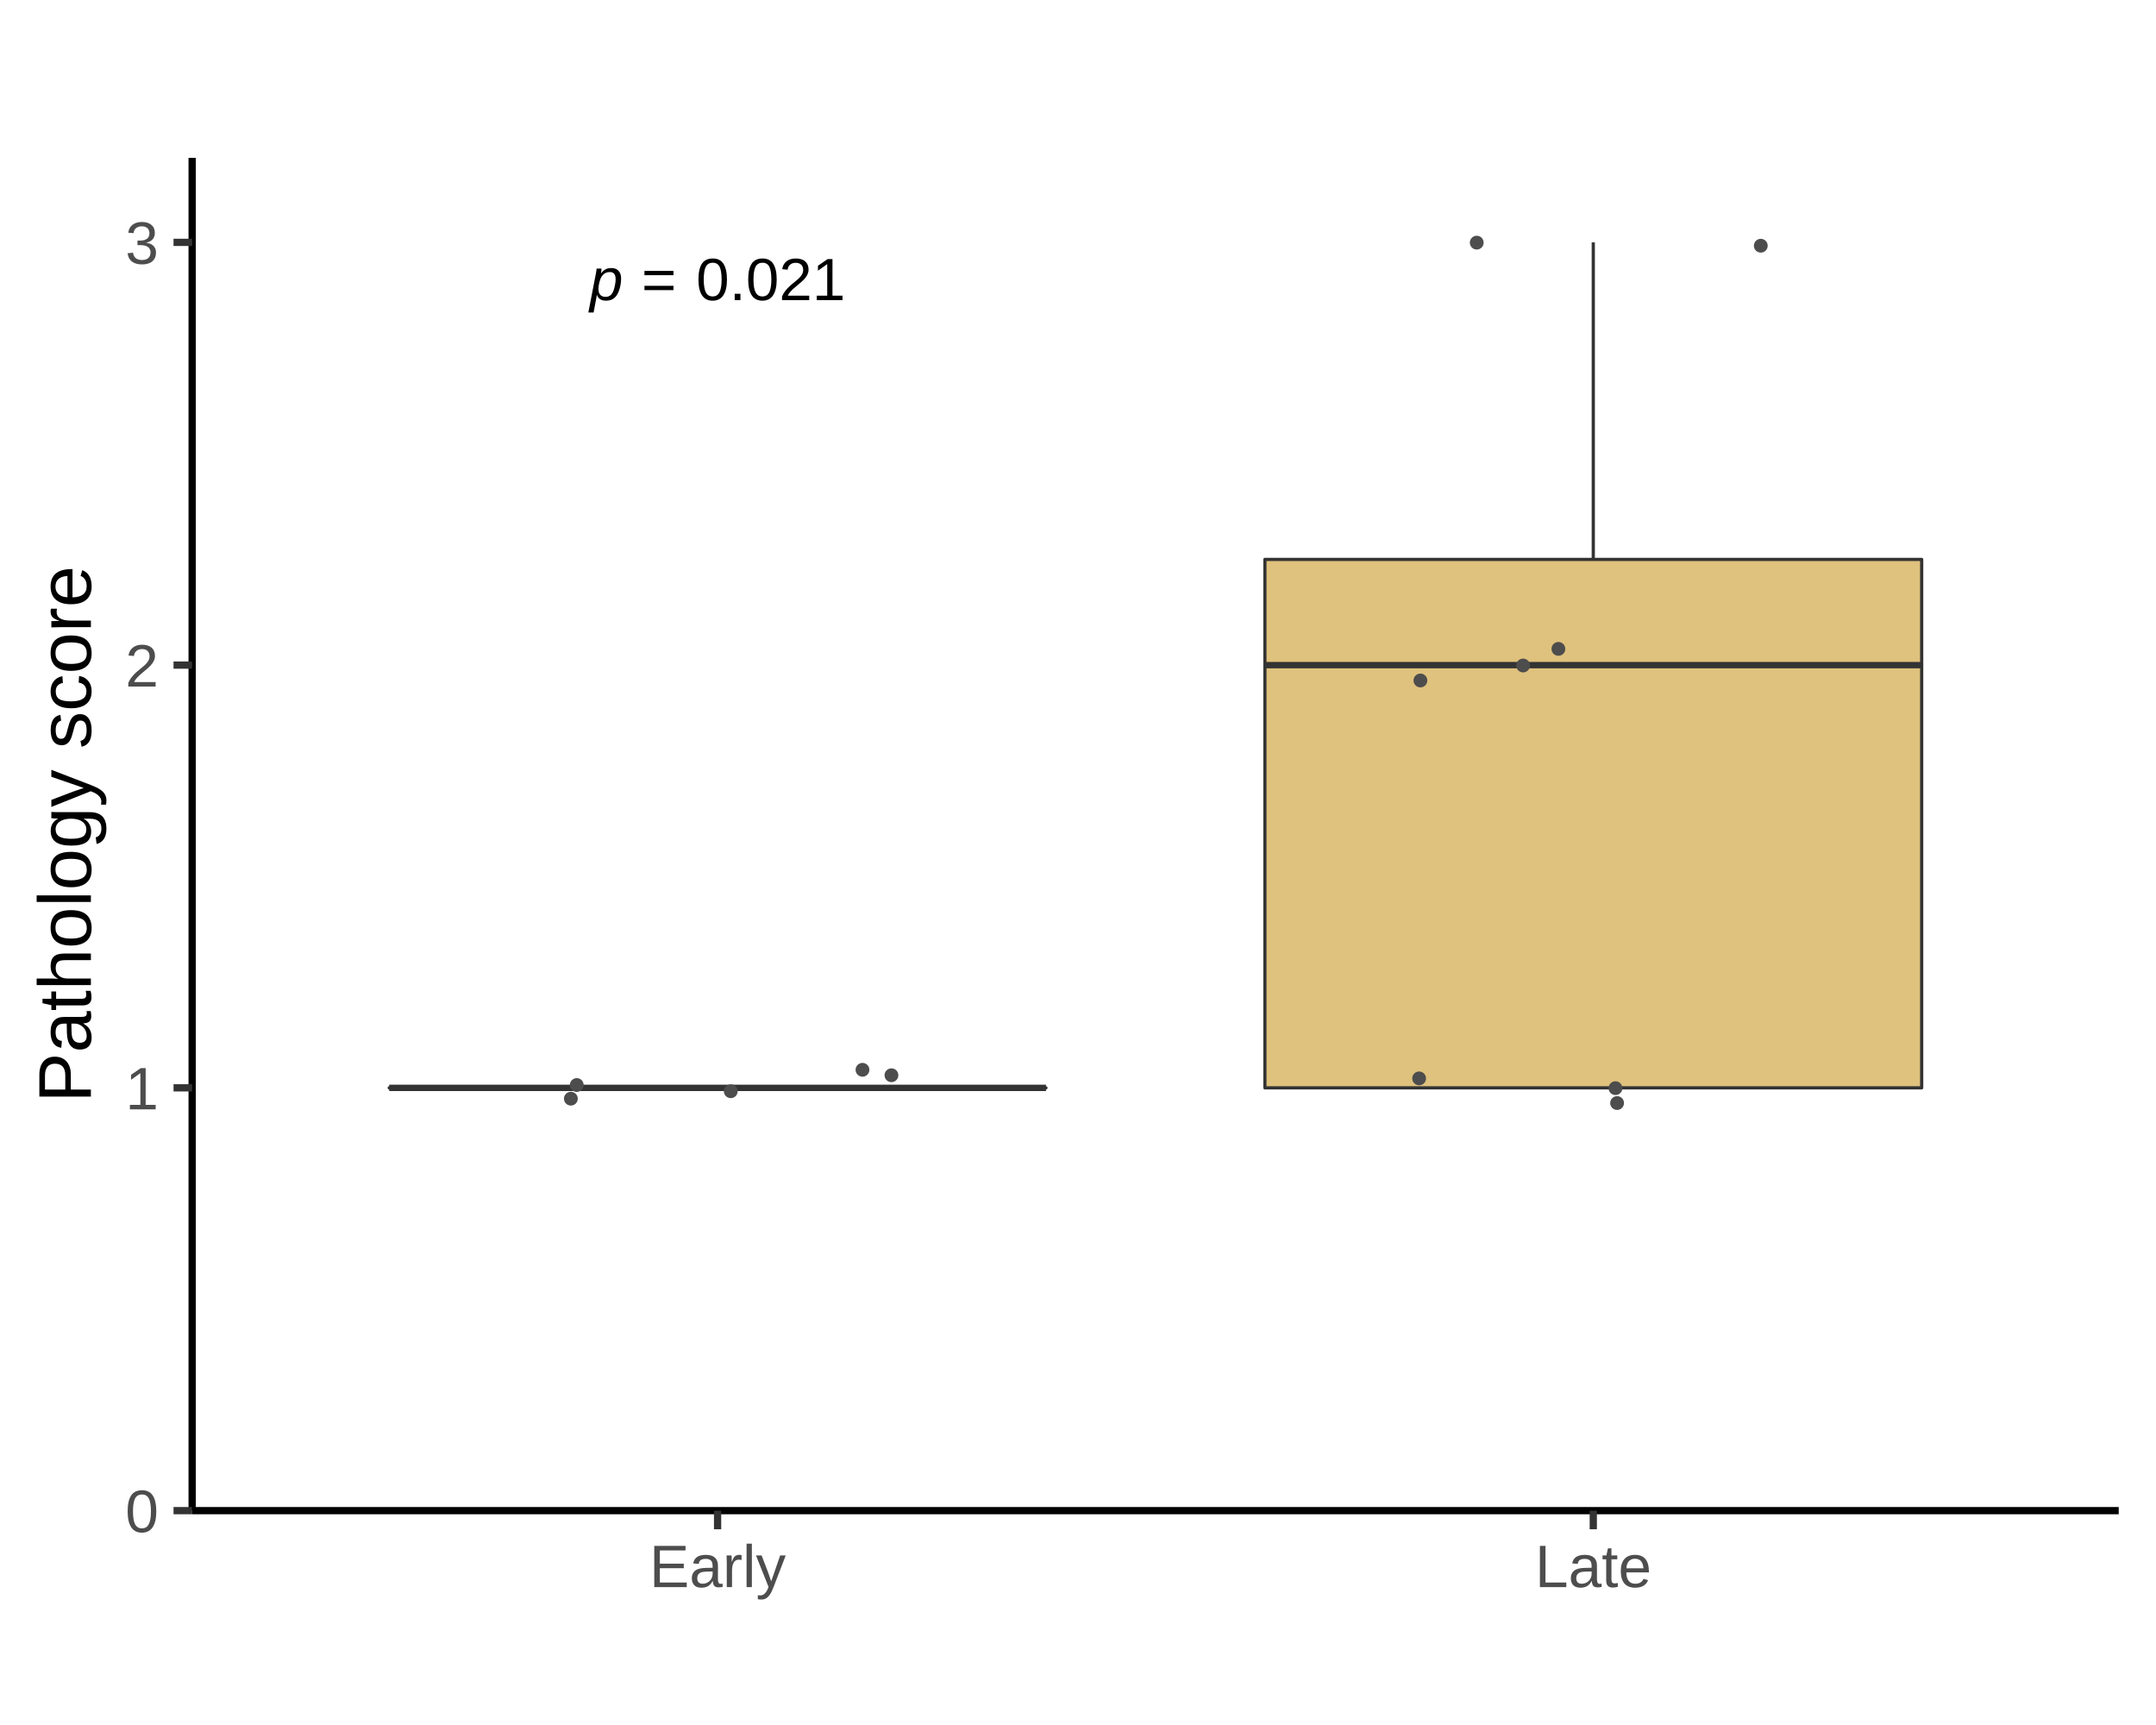
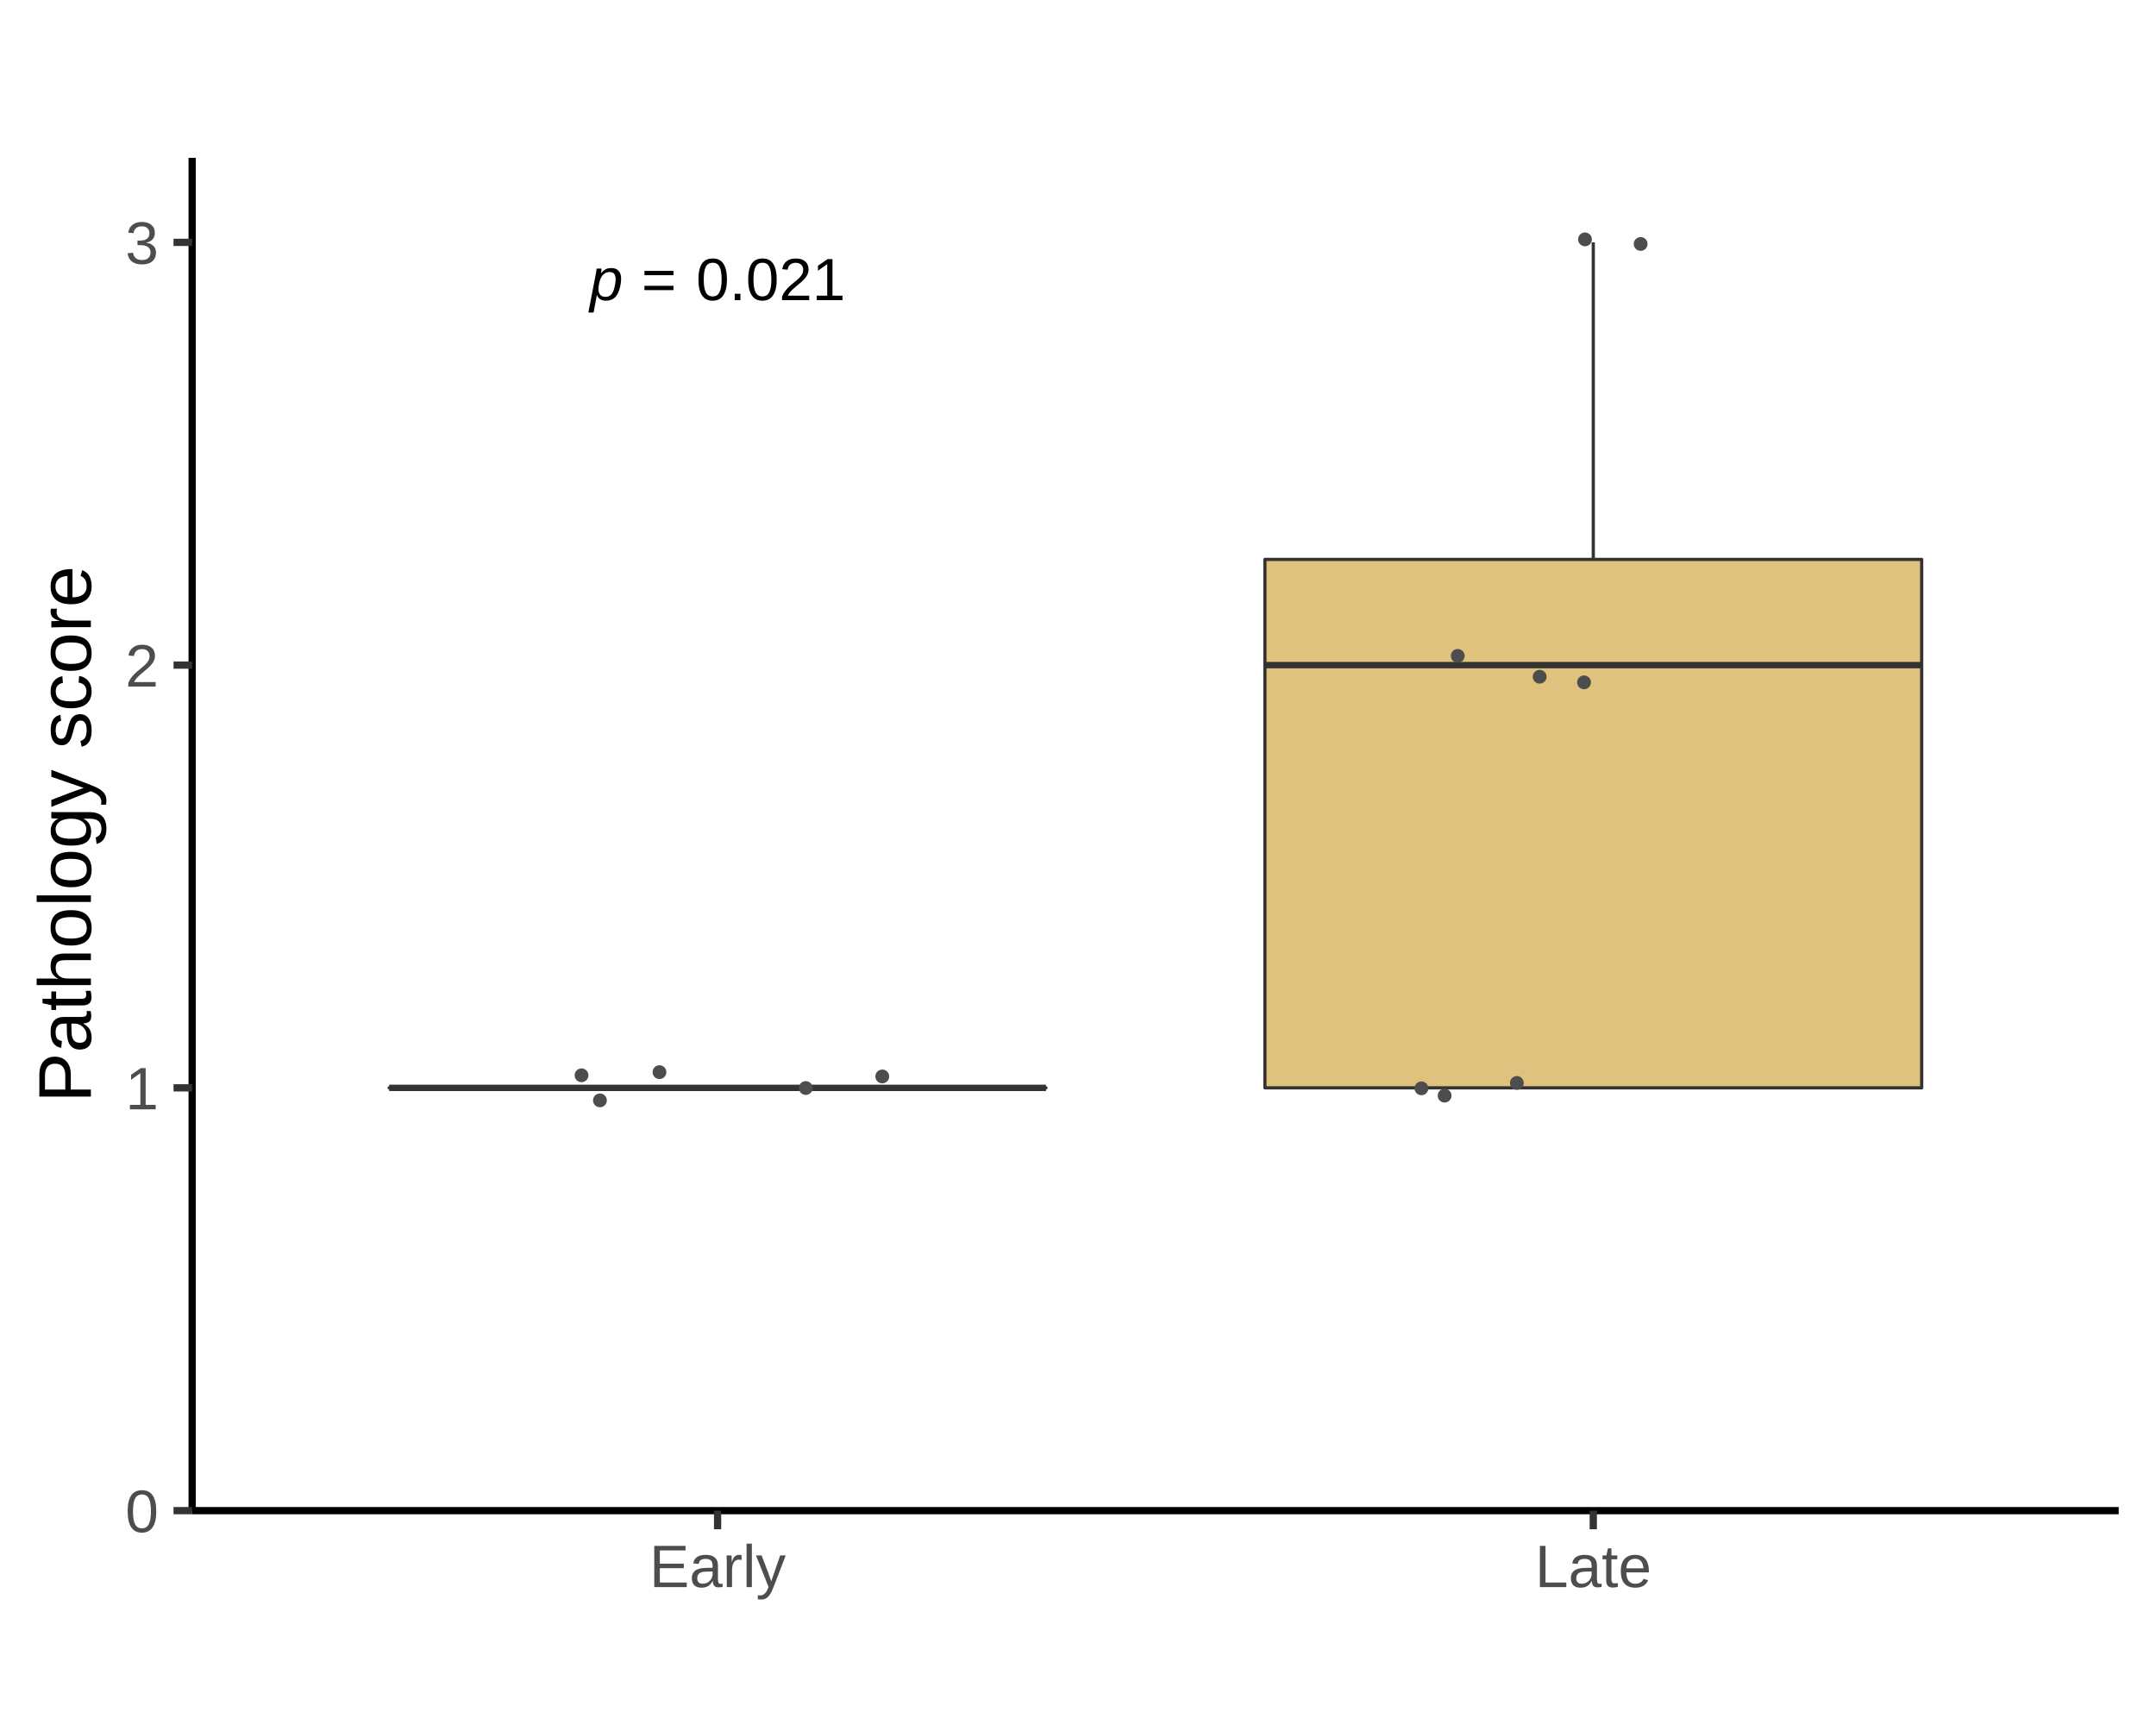
<svg xmlns="http://www.w3.org/2000/svg" class="svglite" width="720.00pt" height="576.00pt" viewBox="0 0 720.00 576.00">
  <defs>
    <style type="text/css">
    .svglite line, .svglite polyline, .svglite polygon, .svglite path, .svglite rect, .svglite circle {
      fill: none;
      stroke: #000000;
      stroke-linecap: round;
      stroke-linejoin: round;
      stroke-miterlimit: 10.00;
    }
  </style>
  </defs>
  <rect width="100%" height="100%" style="stroke: none; fill: #FFFFFF;" />
  <defs>
    <clipPath id="cpMC4wMHw3MjAuMDB8MC4wMHw1NzYuMDA=">
      <rect x="0.00" y="0.00" width="720.00" height="576.00" />
    </clipPath>
  </defs>
  <g clip-path="url(#cpMC4wMHw3MjAuMDB8MC4wMHw1NzYuMDA=)">
    <rect x="0.00" y="0.00" width="720.00" height="576.00" style="stroke-width: 2.42; stroke: #FFFFFF; fill: #FFFFFF;" />
  </g>
  <defs>
    <clipPath id="cpNjQuMTd8NzA3LjU1fDUyLjcwfDUwNC40Mg==">
      <rect x="64.17" y="52.70" width="643.37" height="451.72" />
    </clipPath>
  </defs>
  <g clip-path="url(#cpNjQuMTd8NzA3LjU1fDUyLjcwfDUwNC40Mg==)">
    <rect x="64.17" y="52.70" width="643.37" height="451.72" style="stroke-width: 2.42; stroke: none; fill: #FFFFFF;" />
    <line x1="239.64" y1="363.25" x2="239.64" y2="363.25" style="stroke-width: 1.07; stroke: #333333; stroke-linecap: butt;" />
    <line x1="239.64" y1="363.25" x2="239.64" y2="363.25" style="stroke-width: 1.07; stroke: #333333; stroke-linecap: butt;" />
    <polygon points="129.97,363.25 129.97,363.25 349.31,363.25 349.31,363.25 129.97,363.25 " style="stroke-width: 1.07; stroke: #333333; fill: #80CDC1;" />
    <line x1="129.97" y1="363.25" x2="349.31" y2="363.25" style="stroke-width: 2.13; stroke: #333333; stroke-linecap: butt;" />
    <line x1="532.08" y1="186.80" x2="532.08" y2="80.93" style="stroke-width: 1.07; stroke: #333333; stroke-linecap: butt;" />
    <line x1="532.08" y1="363.25" x2="532.08" y2="363.25" style="stroke-width: 1.07; stroke: #333333; stroke-linecap: butt;" />
    <polygon points="422.42,186.80 422.42,363.25 641.75,363.25 641.75,186.80 422.42,186.80 " style="stroke-width: 1.07; stroke: #333333; fill: #DFC27D;" />
    <line x1="422.42" y1="222.09" x2="641.75" y2="222.09" style="stroke-width: 2.13; stroke: #333333; stroke-linecap: butt;" />
-     <circle cx="288.03" cy="357.22" r="1.95" style="stroke-width: 0.71; stroke: #4D4D4D; fill: #4D4D4D;" />
-     <circle cx="297.70" cy="359.04" r="1.95" style="stroke-width: 0.71; stroke: #4D4D4D; fill: #4D4D4D;" />
-     <circle cx="244.04" cy="364.38" r="1.95" style="stroke-width: 0.71; stroke: #4D4D4D; fill: #4D4D4D;" />
-     <circle cx="190.64" cy="366.86" r="1.95" style="stroke-width: 0.71; stroke: #4D4D4D; fill: #4D4D4D;" />
-     <circle cx="192.61" cy="362.30" r="1.95" style="stroke-width: 0.71; stroke: #4D4D4D; fill: #4D4D4D;" />
-     <circle cx="493.16" cy="81.02" r="1.95" style="stroke-width: 0.71; stroke: #4D4D4D; fill: #4D4D4D;" />
-     <circle cx="473.92" cy="360.09" r="1.95" style="stroke-width: 0.71; stroke: #4D4D4D; fill: #4D4D4D;" />
-     <circle cx="540.03" cy="368.32" r="1.95" style="stroke-width: 0.71; stroke: #4D4D4D; fill: #4D4D4D;" />
-     <circle cx="520.43" cy="216.67" r="1.95" style="stroke-width: 0.71; stroke: #4D4D4D; fill: #4D4D4D;" />
-     <circle cx="539.49" cy="363.35" r="1.95" style="stroke-width: 0.71; stroke: #4D4D4D; fill: #4D4D4D;" />
-     <circle cx="508.64" cy="222.22" r="1.95" style="stroke-width: 0.71; stroke: #4D4D4D; fill: #4D4D4D;" />
-     <circle cx="588.02" cy="82.05" r="1.95" style="stroke-width: 0.71; stroke: #4D4D4D; fill: #4D4D4D;" />
-     <circle cx="474.35" cy="227.22" r="1.95" style="stroke-width: 0.71; stroke: #4D4D4D; fill: #4D4D4D;" />
+     <circle cx="194.20" cy="359.06" r="1.95" style="stroke-width: 0.71; stroke: #4D4D4D; fill: #4D4D4D;" />
+     <circle cx="200.35" cy="367.43" r="1.95" style="stroke-width: 0.71; stroke: #4D4D4D; fill: #4D4D4D;" />
+     <circle cx="220.23" cy="358.00" r="1.95" style="stroke-width: 0.71; stroke: #4D4D4D; fill: #4D4D4D;" />
+     <circle cx="269.09" cy="363.30" r="1.95" style="stroke-width: 0.71; stroke: #4D4D4D; fill: #4D4D4D;" />
+     <circle cx="294.64" cy="359.44" r="1.95" style="stroke-width: 0.71; stroke: #4D4D4D; fill: #4D4D4D;" />
+     <circle cx="547.90" cy="81.46" r="1.95" style="stroke-width: 0.71; stroke: #4D4D4D; fill: #4D4D4D;" />
+     <circle cx="474.69" cy="363.41" r="1.95" style="stroke-width: 0.71; stroke: #4D4D4D; fill: #4D4D4D;" />
+     <circle cx="506.56" cy="361.61" r="1.95" style="stroke-width: 0.71; stroke: #4D4D4D; fill: #4D4D4D;" />
+     <circle cx="486.82" cy="219.01" r="1.95" style="stroke-width: 0.71; stroke: #4D4D4D; fill: #4D4D4D;" />
+     <circle cx="482.43" cy="365.85" r="1.95" style="stroke-width: 0.71; stroke: #4D4D4D; fill: #4D4D4D;" />
+     <circle cx="528.99" cy="227.84" r="1.95" style="stroke-width: 0.71; stroke: #4D4D4D; fill: #4D4D4D;" />
+     <circle cx="529.31" cy="79.93" r="1.95" style="stroke-width: 0.71; stroke: #4D4D4D; fill: #4D4D4D;" />
+     <circle cx="514.18" cy="225.97" r="1.95" style="stroke-width: 0.71; stroke: #4D4D4D; fill: #4D4D4D;" />
    <text x="196.98" y="100.22" style="font-size: 19.92px; font-style: italic; font-family: Arial;" textLength="11.07px" lengthAdjust="spacingAndGlyphs">p</text>
    <text x="214.25" y="100.22" style="font-size: 19.92px; font-family: Arial;" textLength="13.62px" lengthAdjust="spacingAndGlyphs">=</text>
    <text x="232.47" y="100.22" style="font-size: 19.92px; font-family: Arial;" textLength="49.82px" lengthAdjust="spacingAndGlyphs">0.021</text>
  </g>
  <g clip-path="url(#cpMC4wMHw3MjAuMDB8MC4wMHw1NzYuMDA=)">
    <polyline points="64.17,504.42 64.17,52.70 " style="stroke-width: 2.42; stroke-linecap: butt;" />
    <text x="52.97" y="511.58" text-anchor="end" style="font-size: 20.00px; fill: #4D4D4D; font-family: Arial;" textLength="11.12px" lengthAdjust="spacingAndGlyphs">0</text>
    <text x="52.97" y="370.42" text-anchor="end" style="font-size: 20.00px; fill: #4D4D4D; font-family: Arial;" textLength="11.12px" lengthAdjust="spacingAndGlyphs">1</text>
    <text x="52.97" y="229.25" text-anchor="end" style="font-size: 20.00px; fill: #4D4D4D; font-family: Arial;" textLength="11.12px" lengthAdjust="spacingAndGlyphs">2</text>
    <text x="52.97" y="88.09" text-anchor="end" style="font-size: 20.00px; fill: #4D4D4D; font-family: Arial;" textLength="11.12px" lengthAdjust="spacingAndGlyphs">3</text>
    <polyline points="57.95,504.42 64.17,504.42 " style="stroke-width: 2.42; stroke: #333333; stroke-linecap: butt;" />
    <polyline points="57.95,363.25 64.17,363.25 " style="stroke-width: 2.42; stroke: #333333; stroke-linecap: butt;" />
    <polyline points="57.95,222.09 64.17,222.09 " style="stroke-width: 2.42; stroke: #333333; stroke-linecap: butt;" />
    <polyline points="57.95,80.93 64.17,80.93 " style="stroke-width: 2.42; stroke: #333333; stroke-linecap: butt;" />
    <polyline points="64.17,504.42 707.55,504.42 " style="stroke-width: 2.42; stroke-linecap: butt;" />
    <polyline points="239.64,510.64 239.64,504.42 " style="stroke-width: 2.42; stroke: #333333; stroke-linecap: butt;" />
    <polyline points="532.08,510.64 532.08,504.42 " style="stroke-width: 2.42; stroke: #333333; stroke-linecap: butt;" />
    <text x="239.64" y="529.95" text-anchor="middle" style="font-size: 20.00px; fill: #4D4D4D; font-family: Arial;" textLength="45.57px" lengthAdjust="spacingAndGlyphs">Early</text>
    <text x="532.08" y="529.95" text-anchor="middle" style="font-size: 20.00px; fill: #4D4D4D; font-family: Arial;" textLength="38.93px" lengthAdjust="spacingAndGlyphs">Late</text>
    <text transform="translate(30.35,278.56) rotate(-90)" text-anchor="middle" style="font-size: 25.00px; font-family: Arial;" textLength="179.27px" lengthAdjust="spacingAndGlyphs">Pathology score</text>
  </g>
</svg>
